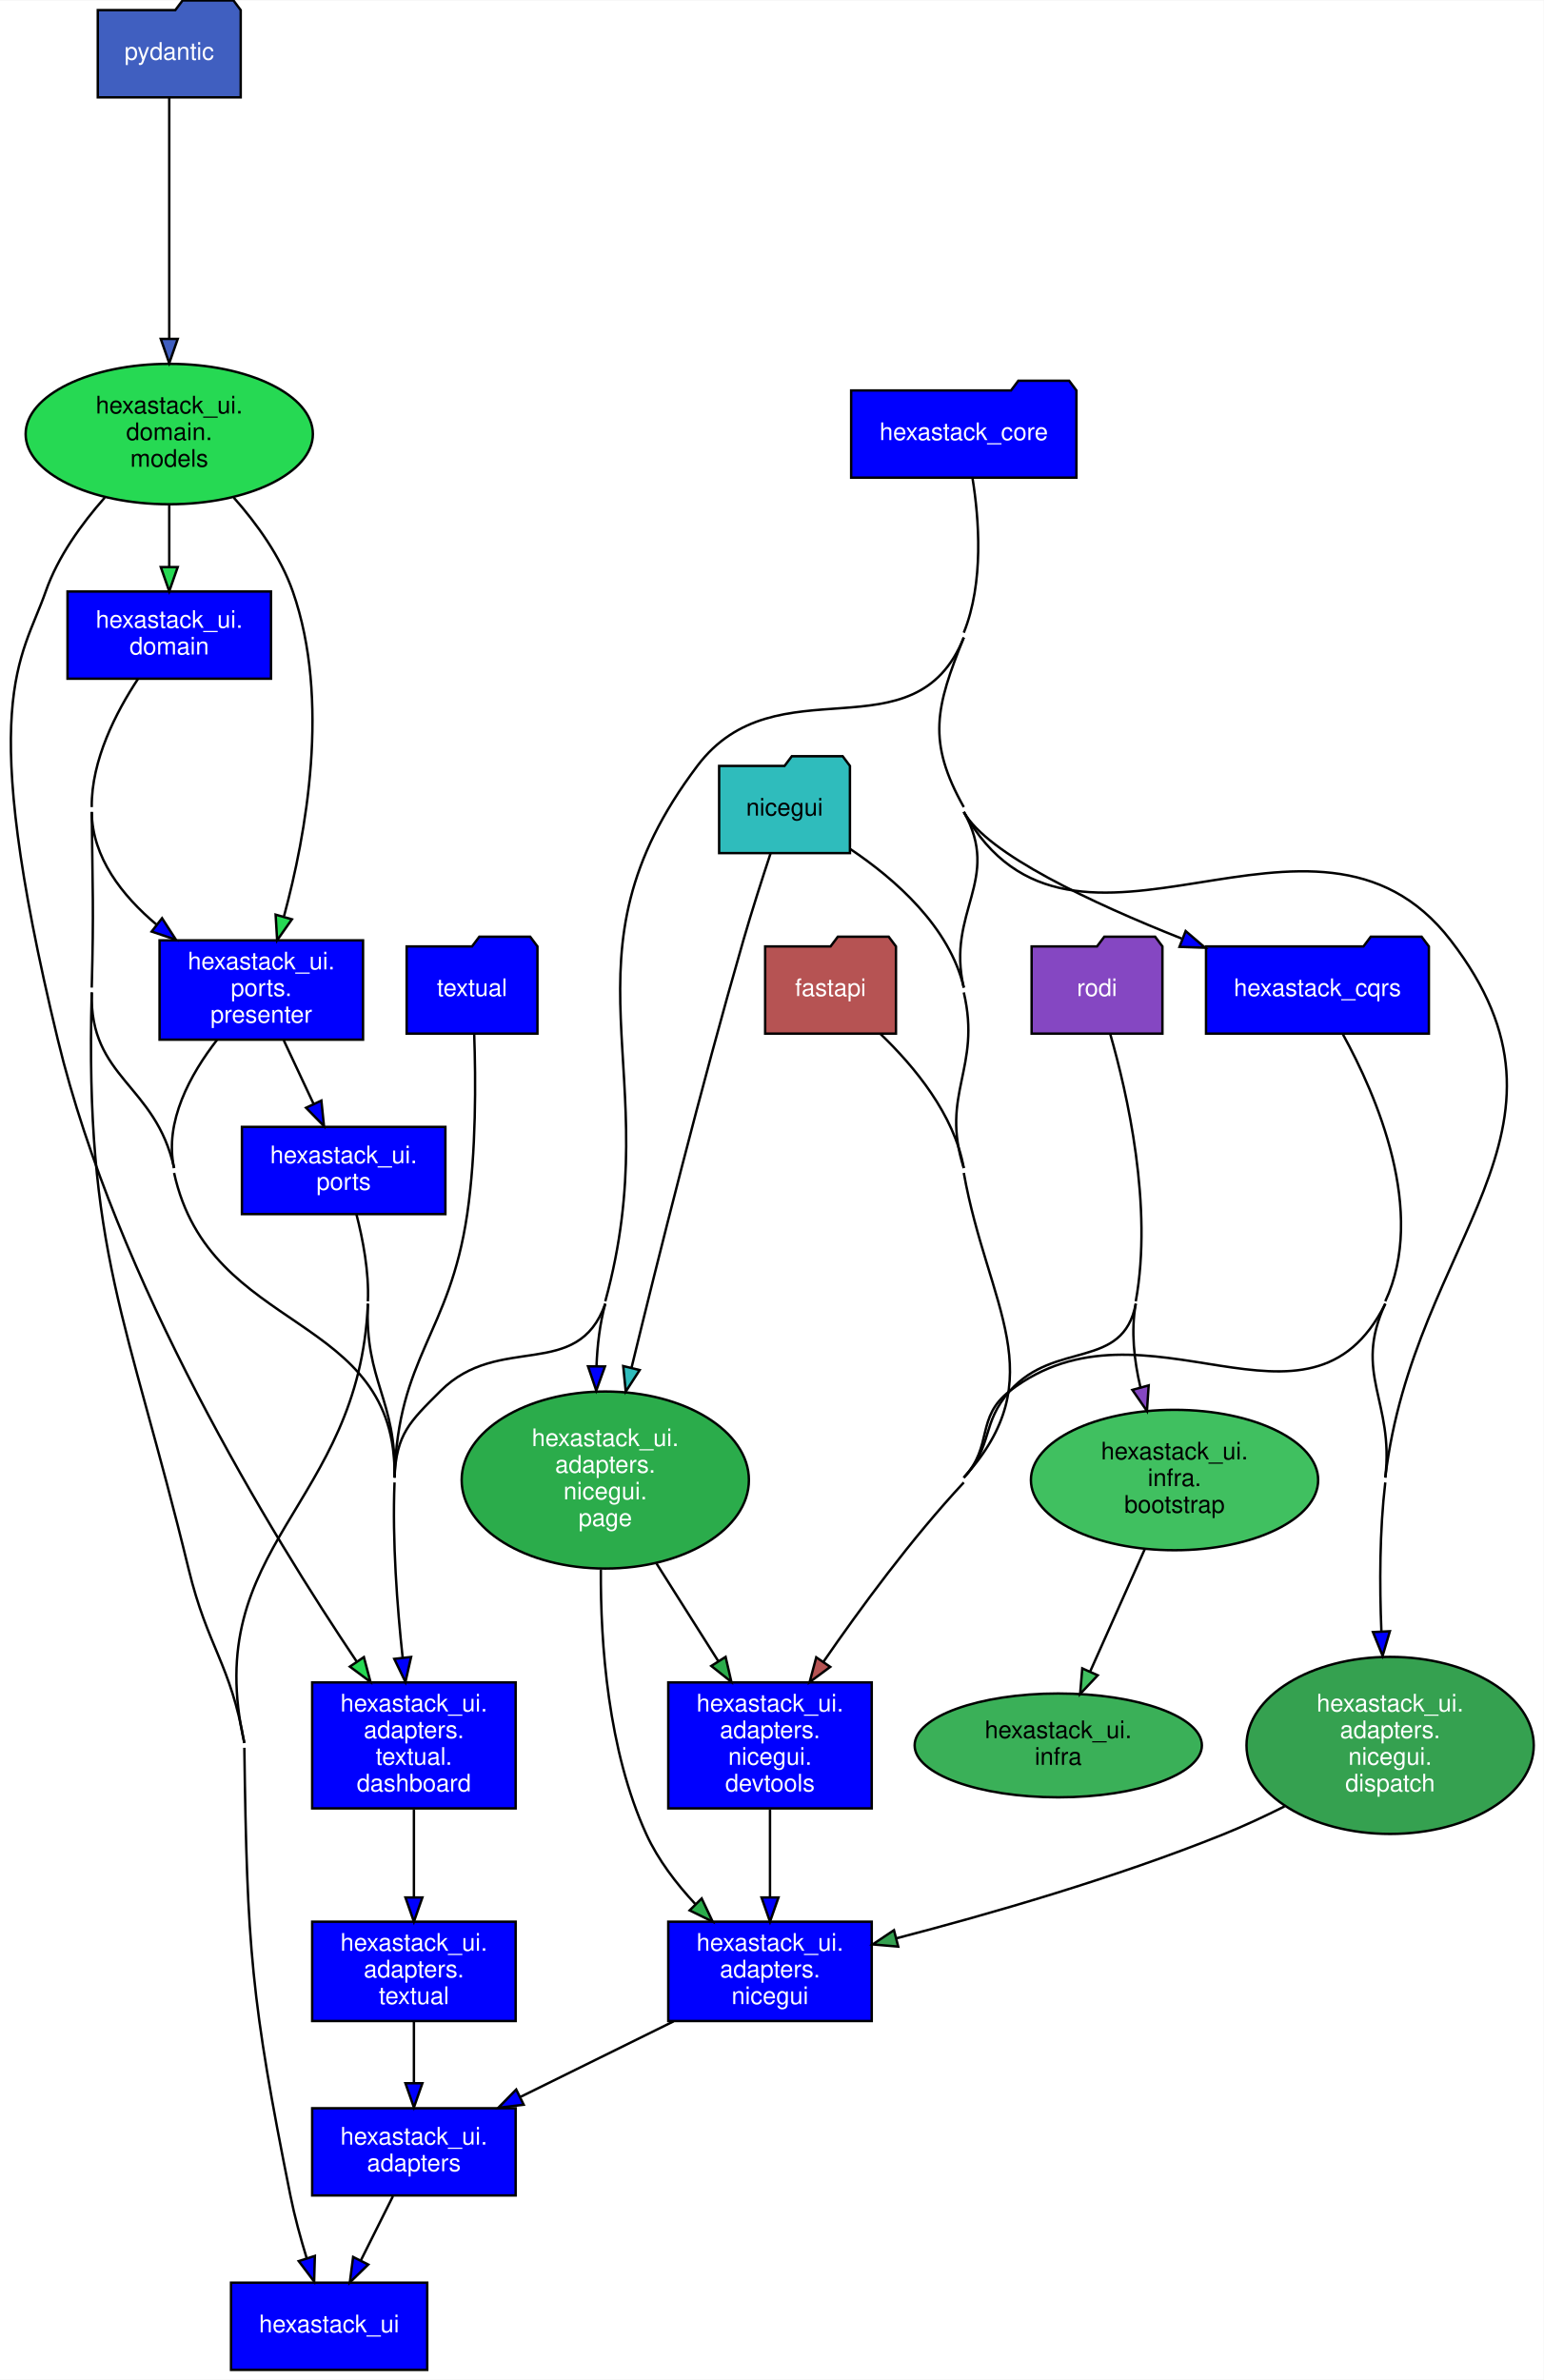
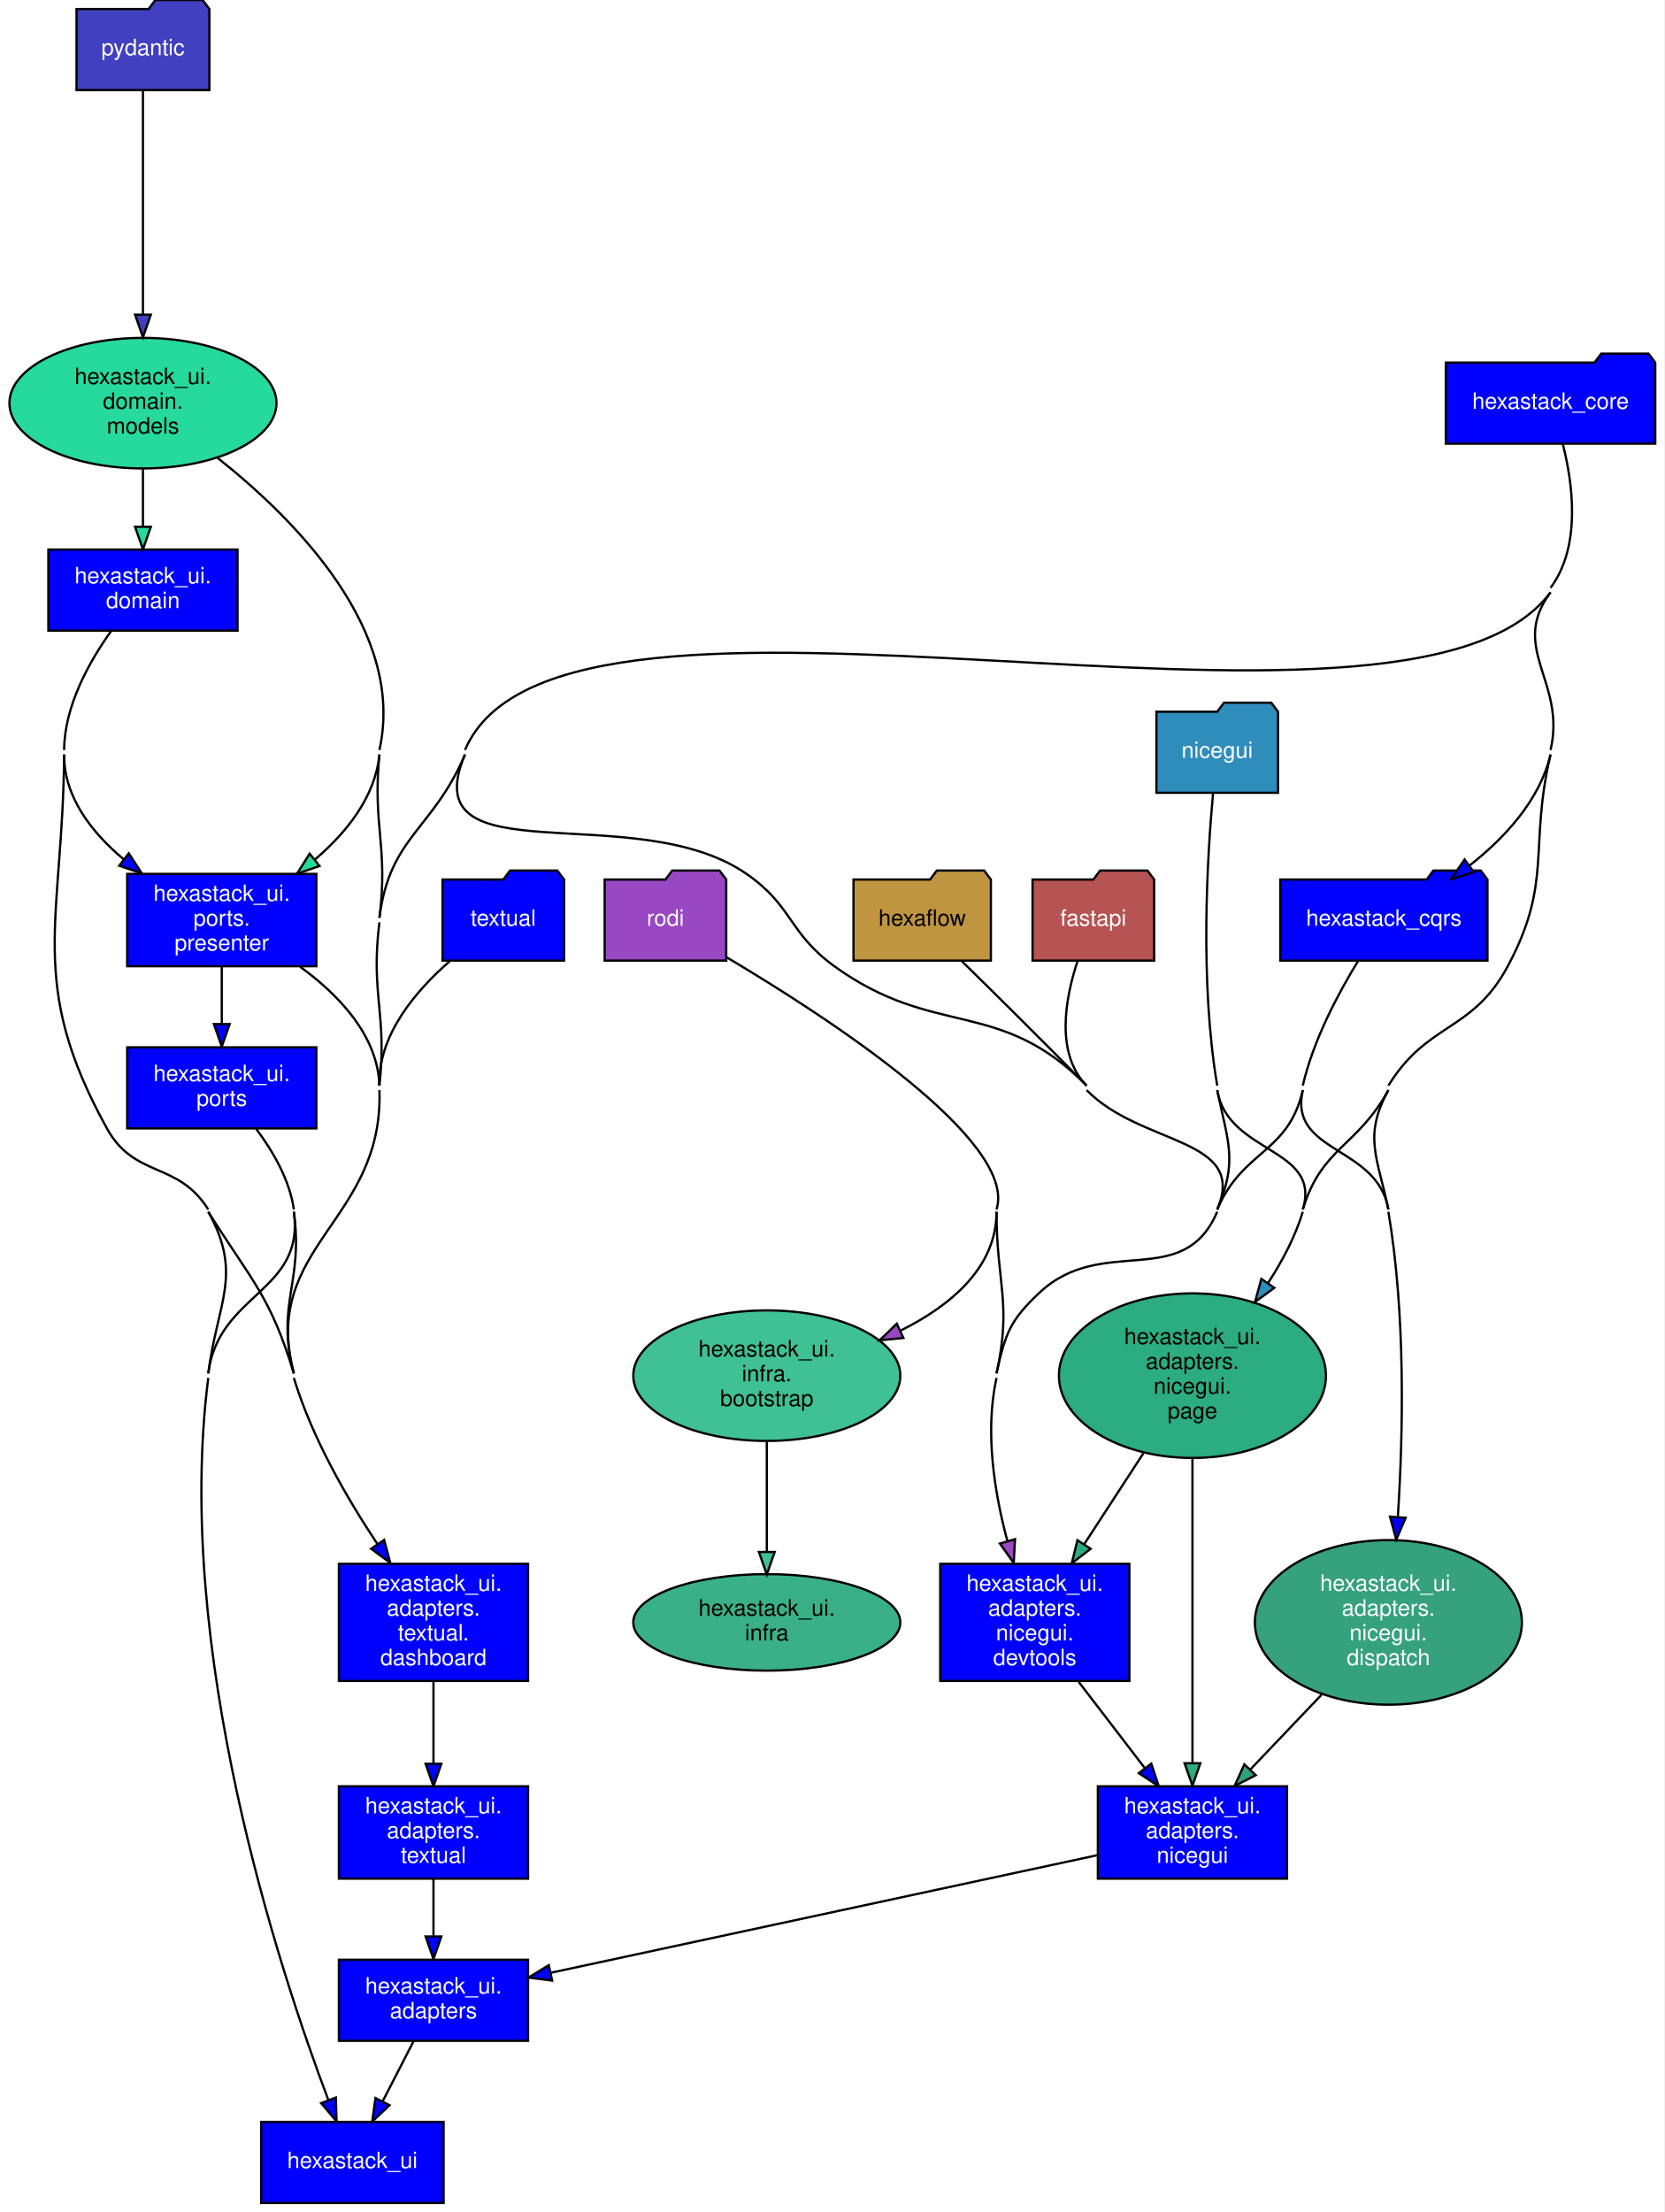
- <svg xmlns="http://www.w3.org/2000/svg" width="637pt" height="982pt" viewBox="0.00 0.00 637.27 982.06">
+ <svg xmlns="http://www.w3.org/2000/svg" width="739pt" height="982pt" viewBox="0.00 0.00 738.90 982.06">
  <g id="graph0" class="graph" transform="scale(1 1) rotate(0) translate(4 978.06)">
    <style>.edge&gt;path:hover{stroke-width:8}</style>
-     <polygon fill="white" stroke="transparent" points="-4,4 -4,-978.06 633.27,-978.06 633.27,4 -4,4" />
+     <polygon fill="white" stroke="transparent" points="-4,4 -4,-978.06 734.9,-978.06 734.9,4 -4,4" />
    <g id="node1" class="node">
      <style>.edge&gt;path:hover{stroke-width:8}</style>
-       <polygon fill="#b65353" stroke="black" points="365.87,-587.58 362.87,-591.58 341.87,-591.58 338.87,-587.58 311.87,-587.58 311.87,-551.58 365.87,-551.58 365.87,-587.58" />
-       <text text-anchor="middle" x="338.87" y="-567.08" font-family="Helvetica,sans-Serif" font-size="10.00" fill="#ffffff">fastapi</text>
+       <polygon fill="#b65353" stroke="black" points="508.4,-587.58 505.4,-591.58 484.4,-591.58 481.4,-587.58 454.4,-587.58 454.4,-551.58 508.4,-551.58 508.4,-587.58" />
+       <text text-anchor="middle" x="481.4" y="-567.08" font-family="Helvetica,sans-Serif" font-size="10.00" fill="#ffffff">fastapi</text>
+     </g>
+     <g id="node8" class="node">
+       <style>.edge&gt;path:hover{stroke-width:8}</style>
+       <polygon fill="blue" stroke="black" points="497.4,-283.77 413.4,-283.77 413.4,-231.77 497.4,-231.77 497.4,-283.77" />
+       <text text-anchor="middle" x="455.4" y="-271.77" font-family="Helvetica,sans-Serif" font-size="10.00" fill="white">hexastack_ui.</text>
+       <text text-anchor="middle" x="455.4" y="-260.77" font-family="Helvetica,sans-Serif" font-size="10.00" fill="white">adapters.</text>
+       <text text-anchor="middle" x="455.4" y="-249.77" font-family="Helvetica,sans-Serif" font-size="10.00" fill="white">nicegui.</text>
+       <text text-anchor="middle" x="455.4" y="-238.77" font-family="Helvetica,sans-Serif" font-size="10.00" fill="white">devtools</text>
+     </g>
+     <g id="edge1" class="edge">
+       <style>.edge&gt;path:hover{stroke-width:8}</style>
+       <path fill="none" stroke="black" d="M474.39,-551.4C468.93,-534.88 464.37,-510.38 478.4,-496.08" />
+     </g>
+     <g id="node2" class="node">
+       <style>.edge&gt;path:hover{stroke-width:8}</style>
+       <polygon fill="#c09540" stroke="black" points="435.9,-587.58 432.9,-591.58 411.9,-591.58 408.9,-587.58 374.9,-587.58 374.9,-551.58 435.9,-551.58 435.9,-587.58" />
+       <text text-anchor="middle" x="405.4" y="-567.08" font-family="Helvetica,sans-Serif" font-size="10.00" fill="#000000">hexaflow</text>
+     </g>
+     <g id="edge2" class="edge">
+       <style>.edge&gt;path:hover{stroke-width:8}</style>
+       <path fill="none" stroke="black" d="M422.93,-551.42C437.8,-536.81 459.64,-515.21 478.4,-496.08" />
+     </g>
+     <g id="node3" class="node">
+       <style>.edge&gt;path:hover{stroke-width:8}</style>
+       <polygon fill="blue" stroke="black" points="730.9,-817.07 727.9,-821.07 706.9,-821.07 703.9,-817.07 637.9,-817.07 637.9,-781.07 730.9,-781.07 730.9,-817.07" />
+       <text text-anchor="middle" x="684.4" y="-796.57" font-family="Helvetica,sans-Serif" font-size="10.00" fill="white">hexastack_core</text>
+     </g>
+     <g id="node4" class="node">
+       <style>.edge&gt;path:hover{stroke-width:8}</style>
+       <polygon fill="blue" stroke="black" points="656.4,-587.58 653.4,-591.58 632.4,-591.58 629.4,-587.58 564.4,-587.58 564.4,-551.58 656.4,-551.58 656.4,-587.58" />
+       <text text-anchor="middle" x="610.4" y="-567.08" font-family="Helvetica,sans-Serif" font-size="10.00" fill="white">hexastack_cqrs</text>
+     </g>
+     <g id="edge3" class="edge">
+       <style>.edge&gt;path:hover{stroke-width:8}</style>
+       <path fill="none" stroke="black" d="M684.4,-715.08C665.81,-690.13 691.5,-675.37 684.4,-645.08" />
+       <path fill="none" stroke="black" d="M684.4,-643.08C679.64,-622.8 664.04,-606.03 648.38,-593.75" />
+       <polygon fill="blue" stroke="black" points="650.37,-590.86 640.25,-587.74 646.21,-596.49 650.37,-590.86" />
+     </g>
+     <g id="edge4" class="edge">
+       <style>.edge&gt;path:hover{stroke-width:8}</style>
+       <path fill="none" stroke="black" d="M202.4,-643.08C178.78,-587.55 277.79,-624.43 327.4,-590.08 348.07,-575.76 346.02,-563.82 366.4,-549.08 411.02,-516.8 439.84,-535.39 478.4,-496.08" />
+       <path fill="none" stroke="black" d="M478.4,-494.08C502.85,-469.15 550.11,-473.19 536.4,-441.08" />
+       <path fill="none" stroke="black" d="M536.4,-440.08C521.25,-404.59 485.5,-430.52 457.4,-404.08 444.29,-391.74 442.29,-385.88 438.4,-368.31" />
+     </g>
+     <g id="node9" class="node">
+       <style>.edge&gt;path:hover{stroke-width:8}</style>
+       <ellipse fill="#35a17d" stroke="black" cx="612.4" cy="-257.77" rx="59.29" ry="36.54" />
+       <text text-anchor="middle" x="612.4" y="-271.77" font-family="Helvetica,sans-Serif" font-size="10.00" fill="#ffffff">hexastack_ui.</text>
+       <text text-anchor="middle" x="612.4" y="-260.77" font-family="Helvetica,sans-Serif" font-size="10.00" fill="#ffffff">adapters.</text>
+       <text text-anchor="middle" x="612.4" y="-249.77" font-family="Helvetica,sans-Serif" font-size="10.00" fill="#ffffff">nicegui.</text>
+       <text text-anchor="middle" x="612.4" y="-238.77" font-family="Helvetica,sans-Serif" font-size="10.00" fill="#ffffff">dispatch</text>
+     </g>
+     <g id="edge5" class="edge">
+       <style>.edge&gt;path:hover{stroke-width:8}</style>
+       <path fill="none" stroke="black" d="M612.4,-494.08C601.05,-473.44 607.68,-464.16 612.4,-441.08" />
+     </g>
+     <g id="node10" class="node">
+       <style>.edge&gt;path:hover{stroke-width:8}</style>
+       <ellipse fill="#2bac81" stroke="black" cx="525.4" cy="-367.31" rx="59.29" ry="36.54" />
+       <text text-anchor="middle" x="525.4" y="-381.31" font-family="Helvetica,sans-Serif" font-size="10.00" fill="#000000">hexastack_ui.</text>
+       <text text-anchor="middle" x="525.4" y="-370.31" font-family="Helvetica,sans-Serif" font-size="10.00" fill="#000000">adapters.</text>
+       <text text-anchor="middle" x="525.4" y="-359.31" font-family="Helvetica,sans-Serif" font-size="10.00" fill="#000000">nicegui.</text>
+       <text text-anchor="middle" x="525.4" y="-348.31" font-family="Helvetica,sans-Serif" font-size="10.00" fill="#000000">page</text>
+     </g>
+     <g id="edge6" class="edge">
+       <style>.edge&gt;path:hover{stroke-width:8}</style>
+       <path fill="none" stroke="black" d="M684.4,-643.08C674.66,-601.58 685.55,-586.64 665.4,-549.08 649.65,-519.72 629.86,-524.45 612.4,-496.08" />
+       <path fill="none" stroke="black" d="M612.4,-494.08C598.43,-468.68 582.82,-468.81 574.4,-441.08" />
+     </g>
+     <g id="node12" class="node">
+       <style>.edge&gt;path:hover{stroke-width:8}</style>
+       <polygon fill="blue" stroke="black" points="230.4,-283.77 146.4,-283.77 146.4,-231.77 230.4,-231.77 230.4,-283.77" />
+       <text text-anchor="middle" x="188.4" y="-271.77" font-family="Helvetica,sans-Serif" font-size="10.00" fill="white">hexastack_ui.</text>
+       <text text-anchor="middle" x="188.4" y="-260.77" font-family="Helvetica,sans-Serif" font-size="10.00" fill="white">adapters.</text>
+       <text text-anchor="middle" x="188.4" y="-249.77" font-family="Helvetica,sans-Serif" font-size="10.00" fill="white">textual.</text>
+       <text text-anchor="middle" x="188.4" y="-238.77" font-family="Helvetica,sans-Serif" font-size="10.00" fill="white">dashboard</text>
+     </g>
+     <g id="edge7" class="edge">
+       <style>.edge&gt;path:hover{stroke-width:8}</style>
+       <path fill="none" stroke="black" d="M689.82,-781.05C694.34,-763.27 698.09,-735.46 684.4,-717.08" />
+       <path fill="none" stroke="black" d="M684.4,-715.08C619.74,-628.28 244.75,-744.68 202.4,-645.08" />
+       <path fill="none" stroke="black" d="M202.4,-643.08C188.16,-609.6 168.93,-606.68 164.4,-570.58" />
+     </g>
+     <g id="edge8" class="edge">
+       <style>.edge&gt;path:hover{stroke-width:8}</style>
+       <path fill="none" stroke="black" d="M598.88,-551.29C590.19,-537.13 579.01,-516.22 574.4,-496.08" />
+       <path fill="none" stroke="black" d="M574.4,-494.08C567.93,-465.82 547.78,-467.73 536.4,-441.08" />
+     </g>
+     <g id="edge9" class="edge">
+       <style>.edge&gt;path:hover{stroke-width:8}</style>
+       <path fill="none" stroke="black" d="M574.4,-494.08C567.93,-465.82 607.56,-469.66 612.4,-441.08" />
+       <path fill="none" stroke="black" d="M612.4,-440.08C620.1,-394.6 618.98,-341.78 616.62,-304.93" />
+       <polygon fill="blue" stroke="black" points="620.08,-304.23 615.89,-294.5 613.1,-304.72 620.08,-304.23" />
+     </g>
+     <g id="node5" class="node">
+       <style>.edge&gt;path:hover{stroke-width:8}</style>
+       <polygon fill="blue" stroke="black" points="192.9,-36 111.9,-36 111.9,0 192.9,0 192.9,-36" />
+       <text text-anchor="middle" x="152.4" y="-15.5" font-family="Helvetica,sans-Serif" font-size="10.00" fill="white">hexastack_ui</text>
+     </g>
+     <g id="node6" class="node">
+       <style>.edge&gt;path:hover{stroke-width:8}</style>
+       <polygon fill="blue" stroke="black" points="230.4,-108 146.4,-108 146.4,-72 230.4,-72 230.4,-108" />
+       <text text-anchor="middle" x="188.4" y="-93" font-family="Helvetica,sans-Serif" font-size="10.00" fill="white">hexastack_ui.</text>
+       <text text-anchor="middle" x="188.4" y="-82" font-family="Helvetica,sans-Serif" font-size="10.00" fill="white">adapters</text>
+     </g>
+     <g id="edge10" class="edge">
+       <style>.edge&gt;path:hover{stroke-width:8}</style>
+       <path fill="none" stroke="black" d="M179.5,-71.7C175.4,-63.73 170.45,-54.1 165.9,-45.26" />
+       <polygon fill="blue" stroke="black" points="168.88,-43.4 161.19,-36.1 162.65,-46.6 168.88,-43.4" />
    </g>
    <g id="node7" class="node">
      <style>.edge&gt;path:hover{stroke-width:8}</style>
-       <polygon fill="blue" stroke="black" points="355.87,-283.77 271.87,-283.77 271.87,-231.77 355.87,-231.77 355.87,-283.77" />
-       <text text-anchor="middle" x="313.87" y="-271.77" font-family="Helvetica,sans-Serif" font-size="10.00" fill="white">hexastack_ui.</text>
-       <text text-anchor="middle" x="313.87" y="-260.77" font-family="Helvetica,sans-Serif" font-size="10.00" fill="white">adapters.</text>
-       <text text-anchor="middle" x="313.87" y="-249.77" font-family="Helvetica,sans-Serif" font-size="10.00" fill="white">nicegui.</text>
-       <text text-anchor="middle" x="313.87" y="-238.77" font-family="Helvetica,sans-Serif" font-size="10.00" fill="white">devtools</text>
-     </g>
-     <g id="edge1" class="edge">
-       <style>.edge&gt;path:hover{stroke-width:8}</style>
-       <path fill="none" stroke="black" d="M359.53,-551.39C373.43,-538.05 389.93,-518.16 393.87,-496.08" />
-       <path fill="none" stroke="black" d="M393.87,-494.08C403.7,-439.05 431.36,-409.77 393.87,-368.31" />
-       <path fill="none" stroke="black" d="M393.87,-366.31C372.31,-343.16 351.09,-314.27 335.92,-292.26" />
-       <polygon fill="#b65353" stroke="black" points="338.74,-290.18 330.22,-283.89 332.96,-294.13 338.74,-290.18" />
-     </g>
-     <g id="node2" class="node">
-       <style>.edge&gt;path:hover{stroke-width:8}</style>
-       <polygon fill="blue" stroke="black" points="440.37,-817.07 437.37,-821.07 416.37,-821.07 413.37,-817.07 347.37,-817.07 347.37,-781.07 440.37,-781.07 440.37,-817.07" />
-       <text text-anchor="middle" x="393.87" y="-796.57" font-family="Helvetica,sans-Serif" font-size="10.00" fill="white">hexastack_core</text>
-     </g>
-     <g id="node3" class="node">
-       <style>.edge&gt;path:hover{stroke-width:8}</style>
-       <polygon fill="blue" stroke="black" points="585.87,-587.58 582.87,-591.58 561.87,-591.58 558.87,-587.58 493.87,-587.58 493.87,-551.58 585.87,-551.58 585.87,-587.58" />
-       <text text-anchor="middle" x="539.87" y="-567.08" font-family="Helvetica,sans-Serif" font-size="10.00" fill="white">hexastack_cqrs</text>
-     </g>
-     <g id="edge2" class="edge">
-       <style>.edge&gt;path:hover{stroke-width:8}</style>
-       <path fill="none" stroke="black" d="M393.87,-643.08C403.63,-625.69 446.88,-605.48 483.79,-590.82" />
-       <polygon fill="blue" stroke="black" points="485.46,-593.92 493.51,-587.03 482.92,-587.4 485.46,-593.92" />
-     </g>
-     <g id="edge3" class="edge">
-       <style>.edge&gt;path:hover{stroke-width:8}</style>
-       <path fill="none" stroke="black" d="M393.87,-715.08C382.27,-686.21 378.65,-672.21 393.87,-645.08" />
-       <path fill="none" stroke="black" d="M393.87,-643.08C409.64,-614.98 386.51,-601.95 393.87,-570.58" />
-     </g>
-     <g id="node8" class="node">
-       <style>.edge&gt;path:hover{stroke-width:8}</style>
-       <ellipse fill="#35a150" stroke="black" cx="569.87" cy="-257.77" rx="59.29" ry="36.54" />
-       <text text-anchor="middle" x="569.87" y="-271.77" font-family="Helvetica,sans-Serif" font-size="10.00" fill="#ffffff">hexastack_ui.</text>
-       <text text-anchor="middle" x="569.87" y="-260.77" font-family="Helvetica,sans-Serif" font-size="10.00" fill="#ffffff">adapters.</text>
-       <text text-anchor="middle" x="569.87" y="-249.77" font-family="Helvetica,sans-Serif" font-size="10.00" fill="#ffffff">nicegui.</text>
-       <text text-anchor="middle" x="569.87" y="-238.77" font-family="Helvetica,sans-Serif" font-size="10.00" fill="#ffffff">dispatch</text>
-     </g>
-     <g id="edge4" class="edge">
-       <style>.edge&gt;path:hover{stroke-width:8}</style>
-       <path fill="none" stroke="black" d="M393.87,-643.08C439.08,-562.51 538.48,-663.26 594.87,-590.08 655.47,-511.43 579.53,-466.91 567.87,-368.31" />
-     </g>
-     <g id="node9" class="node">
-       <style>.edge&gt;path:hover{stroke-width:8}</style>
-       <ellipse fill="#2bac4b" stroke="black" cx="245.87" cy="-367.31" rx="59.29" ry="36.54" />
-       <text text-anchor="middle" x="245.87" y="-381.31" font-family="Helvetica,sans-Serif" font-size="10.00" fill="#ffffff">hexastack_ui.</text>
-       <text text-anchor="middle" x="245.87" y="-370.31" font-family="Helvetica,sans-Serif" font-size="10.00" fill="#ffffff">adapters.</text>
-       <text text-anchor="middle" x="245.87" y="-359.31" font-family="Helvetica,sans-Serif" font-size="10.00" fill="#ffffff">nicegui.</text>
-       <text text-anchor="middle" x="245.87" y="-348.31" font-family="Helvetica,sans-Serif" font-size="10.00" fill="#ffffff">page</text>
-     </g>
-     <g id="edge5" class="edge">
-       <style>.edge&gt;path:hover{stroke-width:8}</style>
-       <path fill="none" stroke="black" d="M245.87,-440.08C243.62,-431.87 242.57,-422.94 242.24,-414.25" />
-       <polygon fill="blue" stroke="black" points="245.74,-414.19 242.15,-404.22 238.74,-414.25 245.74,-414.19" />
+       <polygon fill="blue" stroke="black" points="567.4,-185 483.4,-185 483.4,-144 567.4,-144 567.4,-185" />
+       <text text-anchor="middle" x="525.4" y="-173" font-family="Helvetica,sans-Serif" font-size="10.00" fill="white">hexastack_ui.</text>
+       <text text-anchor="middle" x="525.4" y="-162" font-family="Helvetica,sans-Serif" font-size="10.00" fill="white">adapters.</text>
+       <text text-anchor="middle" x="525.4" y="-151" font-family="Helvetica,sans-Serif" font-size="10.00" fill="white">nicegui</text>
+     </g>
+     <g id="edge11" class="edge">
+       <style>.edge&gt;path:hover{stroke-width:8}</style>
+       <path fill="none" stroke="black" d="M483.06,-154.39C421.43,-141.13 307.12,-116.54 240.44,-102.2" />
+       <polygon fill="blue" stroke="black" points="241.08,-98.75 230.56,-100.07 239.6,-105.6 241.08,-98.75" />
+     </g>
+     <g id="edge12" class="edge">
+       <style>.edge&gt;path:hover{stroke-width:8}</style>
+       <path fill="none" stroke="black" d="M474.9,-231.35C484.03,-219.43 494.94,-205.21 504.27,-193.05" />
+       <polygon fill="blue" stroke="black" points="507.13,-195.07 510.44,-185 501.58,-190.81 507.13,-195.07" />
+     </g>
+     <g id="edge13" class="edge">
+       <style>.edge&gt;path:hover{stroke-width:8}</style>
+       <path fill="none" stroke="black" d="M582.7,-225.62C572.4,-214.81 560.95,-202.8 551.01,-192.37" />
+       <polygon fill="#35a17d" stroke="black" points="553.51,-189.92 544.08,-185.1 548.44,-194.75 553.51,-189.92" />
+     </g>
+     <g id="edge14" class="edge">
+       <style>.edge&gt;path:hover{stroke-width:8}</style>
+       <path fill="none" stroke="black" d="M525.4,-330.41C525.4,-291.97 525.4,-231.65 525.4,-195.6" />
+       <polygon fill="#2bac81" stroke="black" points="528.9,-195.25 525.4,-185.25 521.9,-195.25 528.9,-195.25" />
+     </g>
+     <g id="edge15" class="edge">
+       <style>.edge&gt;path:hover{stroke-width:8}</style>
+       <path fill="none" stroke="black" d="M503.63,-332.87C495.28,-320.05 485.76,-305.41 477.39,-292.56" />
+       <polygon fill="#2bac81" stroke="black" points="480.2,-290.45 471.81,-283.98 474.33,-294.27 480.2,-290.45" />
    </g>
    <g id="node11" class="node">
      <style>.edge&gt;path:hover{stroke-width:8}</style>
-       <polygon fill="blue" stroke="black" points="208.87,-283.77 124.87,-283.77 124.87,-231.77 208.87,-231.77 208.87,-283.77" />
-       <text text-anchor="middle" x="166.87" y="-271.77" font-family="Helvetica,sans-Serif" font-size="10.00" fill="white">hexastack_ui.</text>
-       <text text-anchor="middle" x="166.87" y="-260.77" font-family="Helvetica,sans-Serif" font-size="10.00" fill="white">adapters.</text>
-       <text text-anchor="middle" x="166.87" y="-249.77" font-family="Helvetica,sans-Serif" font-size="10.00" fill="white">textual.</text>
-       <text text-anchor="middle" x="166.87" y="-238.77" font-family="Helvetica,sans-Serif" font-size="10.00" fill="white">dashboard</text>
-     </g>
-     <g id="edge6" class="edge">
-       <style>.edge&gt;path:hover{stroke-width:8}</style>
-       <path fill="none" stroke="black" d="M397.46,-780.93C400.19,-764.04 402.21,-737.82 393.87,-717.08" />
-       <path fill="none" stroke="black" d="M393.87,-715.08C373.64,-664.72 316.54,-705.41 283.87,-662.08 223.87,-582.5 272.25,-537.19 245.87,-441.08" />
-       <path fill="none" stroke="black" d="M245.87,-440.08C234.44,-407.85 202.07,-428.24 177.87,-404.08 165.13,-391.36 159.59,-386.3 158.87,-368.31" />
-     </g>
-     <g id="edge7" class="edge">
-       <style>.edge&gt;path:hover{stroke-width:8}</style>
-       <path fill="none" stroke="black" d="M550.36,-551.32C564.25,-526.07 585.08,-478.06 567.87,-441.08" />
-       <path fill="none" stroke="black" d="M567.87,-440.08C536.29,-376.8 468.94,-447.18 412.87,-404.08 398.6,-393.11 406.14,-381.48 393.87,-368.31" />
-     </g>
-     <g id="edge8" class="edge">
-       <style>.edge&gt;path:hover{stroke-width:8}</style>
-       <path fill="none" stroke="black" d="M567.87,-440.08C554.42,-411.16 571.62,-399.99 567.87,-368.31" />
-       <path fill="none" stroke="black" d="M567.87,-366.31C565.5,-346.28 565.49,-324.01 566.26,-304.96" />
-       <polygon fill="blue" stroke="black" points="569.77,-304.9 566.77,-294.74 562.78,-304.55 569.77,-304.9" />
-     </g>
-     <g id="node4" class="node">
-       <style>.edge&gt;path:hover{stroke-width:8}</style>
-       <polygon fill="blue" stroke="black" points="172.37,-36 91.37,-36 91.37,0 172.37,0 172.37,-36" />
-       <text text-anchor="middle" x="131.87" y="-15.5" font-family="Helvetica,sans-Serif" font-size="10.00" fill="white">hexastack_ui</text>
-     </g>
-     <g id="node5" class="node">
-       <style>.edge&gt;path:hover{stroke-width:8}</style>
-       <polygon fill="blue" stroke="black" points="208.87,-108 124.87,-108 124.87,-72 208.87,-72 208.87,-108" />
-       <text text-anchor="middle" x="166.87" y="-93" font-family="Helvetica,sans-Serif" font-size="10.00" fill="white">hexastack_ui.</text>
-       <text text-anchor="middle" x="166.87" y="-82" font-family="Helvetica,sans-Serif" font-size="10.00" fill="white">adapters</text>
-     </g>
-     <g id="edge9" class="edge">
-       <style>.edge&gt;path:hover{stroke-width:8}</style>
-       <path fill="none" stroke="black" d="M158.22,-71.7C154.24,-63.73 149.42,-54.1 145,-45.26" />
-       <polygon fill="blue" stroke="black" points="148.03,-43.48 140.42,-36.1 141.77,-46.61 148.03,-43.48" />
-     </g>
-     <g id="node6" class="node">
-       <style>.edge&gt;path:hover{stroke-width:8}</style>
-       <polygon fill="blue" stroke="black" points="355.87,-185 271.87,-185 271.87,-144 355.87,-144 355.87,-185" />
-       <text text-anchor="middle" x="313.87" y="-173" font-family="Helvetica,sans-Serif" font-size="10.00" fill="white">hexastack_ui.</text>
-       <text text-anchor="middle" x="313.87" y="-162" font-family="Helvetica,sans-Serif" font-size="10.00" fill="white">adapters.</text>
-       <text text-anchor="middle" x="313.87" y="-151" font-family="Helvetica,sans-Serif" font-size="10.00" fill="white">nicegui</text>
-     </g>
-     <g id="edge10" class="edge">
-       <style>.edge&gt;path:hover{stroke-width:8}</style>
-       <path fill="none" stroke="black" d="M274.09,-143.88C254.57,-134.25 230.99,-122.62 210.92,-112.72" />
-       <polygon fill="blue" stroke="black" points="212.19,-109.45 201.68,-108.17 209.1,-115.73 212.19,-109.45" />
-     </g>
-     <g id="edge11" class="edge">
-       <style>.edge&gt;path:hover{stroke-width:8}</style>
-       <path fill="none" stroke="black" d="M313.87,-231.35C313.87,-220.12 313.87,-206.85 313.87,-195.17" />
-       <polygon fill="blue" stroke="black" points="317.37,-195 313.87,-185 310.37,-195 317.37,-195" />
-     </g>
-     <g id="edge12" class="edge">
-       <style>.edge&gt;path:hover{stroke-width:8}</style>
-       <path fill="none" stroke="black" d="M526.29,-232.6C517.98,-228.44 509.26,-224.38 500.87,-221 456.47,-203.09 404.09,-188.04 366.07,-178.15" />
-       <polygon fill="#35a150" stroke="black" points="366.8,-174.72 356.24,-175.62 365.05,-181.5 366.8,-174.72" />
-     </g>
-     <g id="edge13" class="edge">
-       <style>.edge&gt;path:hover{stroke-width:8}</style>
-       <path fill="none" stroke="black" d="M244.04,-330.32C243.87,-299.86 246.94,-255.75 262.87,-221 267.67,-210.53 275.2,-200.69 283.02,-192.3" />
-       <polygon fill="#2bac4b" stroke="black" points="285.67,-194.59 290.21,-185.01 280.69,-189.67 285.67,-194.59" />
-     </g>
-     <g id="edge14" class="edge">
-       <style>.edge&gt;path:hover{stroke-width:8}</style>
-       <path fill="none" stroke="black" d="M267.01,-332.87C275.12,-320.05 284.38,-305.41 292.51,-292.56" />
-       <polygon fill="#2bac4b" stroke="black" points="295.54,-294.31 297.93,-283.98 289.63,-290.56 295.54,-294.31" />
-     </g>
-     <g id="node10" class="node">
-       <style>.edge&gt;path:hover{stroke-width:8}</style>
-       <polygon fill="blue" stroke="black" points="208.87,-185 124.87,-185 124.87,-144 208.87,-144 208.87,-185" />
-       <text text-anchor="middle" x="166.87" y="-173" font-family="Helvetica,sans-Serif" font-size="10.00" fill="white">hexastack_ui.</text>
-       <text text-anchor="middle" x="166.87" y="-162" font-family="Helvetica,sans-Serif" font-size="10.00" fill="white">adapters.</text>
-       <text text-anchor="middle" x="166.87" y="-151" font-family="Helvetica,sans-Serif" font-size="10.00" fill="white">textual</text>
-     </g>
-     <g id="edge15" class="edge">
-       <style>.edge&gt;path:hover{stroke-width:8}</style>
-       <path fill="none" stroke="black" d="M166.87,-143.69C166.87,-135.91 166.87,-126.84 166.87,-118.45" />
-       <polygon fill="blue" stroke="black" points="170.37,-118.32 166.87,-108.32 163.37,-118.32 170.37,-118.32" />
+       <polygon fill="blue" stroke="black" points="230.4,-185 146.4,-185 146.4,-144 230.4,-144 230.4,-185" />
+       <text text-anchor="middle" x="188.4" y="-173" font-family="Helvetica,sans-Serif" font-size="10.00" fill="white">hexastack_ui.</text>
+       <text text-anchor="middle" x="188.4" y="-162" font-family="Helvetica,sans-Serif" font-size="10.00" fill="white">adapters.</text>
+       <text text-anchor="middle" x="188.4" y="-151" font-family="Helvetica,sans-Serif" font-size="10.00" fill="white">textual</text>
    </g>
    <g id="edge16" class="edge">
      <style>.edge&gt;path:hover{stroke-width:8}</style>
-       <path fill="none" stroke="black" d="M166.87,-231.35C166.87,-220.12 166.87,-206.85 166.87,-195.17" />
-       <polygon fill="blue" stroke="black" points="170.37,-195 166.87,-185 163.37,-195 170.37,-195" />
-     </g>
-     <g id="node12" class="node">
-       <style>.edge&gt;path:hover{stroke-width:8}</style>
-       <polygon fill="blue" stroke="black" points="107.87,-734.08 23.87,-734.08 23.87,-698.08 107.87,-698.08 107.87,-734.08" />
-       <text text-anchor="middle" x="65.87" y="-719.08" font-family="Helvetica,sans-Serif" font-size="10.00" fill="white">hexastack_ui.</text>
-       <text text-anchor="middle" x="65.87" y="-708.08" font-family="Helvetica,sans-Serif" font-size="10.00" fill="white">domain</text>
+       <path fill="none" stroke="black" d="M188.4,-143.69C188.4,-135.91 188.4,-126.84 188.4,-118.45" />
+       <polygon fill="blue" stroke="black" points="191.9,-118.32 188.4,-108.32 184.9,-118.32 191.9,-118.32" />
    </g>
    <g id="edge17" class="edge">
      <style>.edge&gt;path:hover{stroke-width:8}</style>
-       <path fill="none" stroke="black" d="M52.93,-697.94C43.96,-684.34 33.67,-664.45 33.87,-645.08" />
-       <path fill="none" stroke="black" d="M33.87,-643.08C34.21,-610.86 34.74,-602.79 33.87,-570.58" />
-       <path fill="none" stroke="black" d="M33.87,-568.58C30.99,-461.34 48.55,-434.79 73.87,-330.54 81.78,-297.99 91.1,-291.76 96.87,-258.77" />
-       <path fill="none" stroke="black" d="M96.87,-256.77C98,-174.22 99.65,-152.94 115.87,-72 117.59,-63.42 120.11,-54.25 122.64,-45.98" />
-       <polygon fill="blue" stroke="black" points="125.98,-47.04 125.68,-36.45 119.31,-44.91 125.98,-47.04" />
+       <path fill="none" stroke="black" d="M188.4,-231.35C188.4,-220.12 188.4,-206.85 188.4,-195.17" />
+       <polygon fill="blue" stroke="black" points="191.9,-195 188.4,-185 184.9,-195 191.9,-195" />
+     </g>
+     <g id="node13" class="node">
+       <style>.edge&gt;path:hover{stroke-width:8}</style>
+       <polygon fill="blue" stroke="black" points="101.4,-734.08 17.4,-734.08 17.4,-698.08 101.4,-698.08 101.4,-734.08" />
+       <text text-anchor="middle" x="59.4" y="-719.08" font-family="Helvetica,sans-Serif" font-size="10.00" fill="white">hexastack_ui.</text>
+       <text text-anchor="middle" x="59.4" y="-708.08" font-family="Helvetica,sans-Serif" font-size="10.00" fill="white">domain</text>
    </g>
    <g id="edge18" class="edge">
      <style>.edge&gt;path:hover{stroke-width:8}</style>
-       <path fill="none" stroke="black" d="M33.87,-568.58C32.92,-533 60.25,-530.84 67.87,-496.08" />
-       <path fill="none" stroke="black" d="M67.87,-494.08C82.65,-426.68 160.11,-437.29 158.87,-368.31" />
-       <path fill="none" stroke="black" d="M158.87,-366.31C157.91,-342.14 159.96,-314.99 162.22,-294.01" />
-       <polygon fill="blue" stroke="black" points="165.71,-294.28 163.37,-283.95 158.76,-293.48 165.71,-294.28" />
+       <path fill="none" stroke="black" d="M45.24,-697.84C35.58,-684.35 24.53,-664.64 24.4,-645.08" />
+       <path fill="none" stroke="black" d="M24.4,-643.08C23.9,-568.82 7.47,-542.07 43.4,-477.08 55.79,-454.66 74.8,-462.78 88.4,-441.08" />
+       <path fill="none" stroke="black" d="M88.4,-440.08C103.91,-412.21 92.43,-399.95 88.4,-368.31" />
+       <path fill="none" stroke="black" d="M88.4,-366.31C73.03,-245.82 119.77,-103.83 141.7,-45.77" />
+       <polygon fill="blue" stroke="black" points="145.04,-46.83 145.36,-36.24 138.51,-44.32 145.04,-46.83" />
+     </g>
+     <g id="edge19" class="edge">
+       <style>.edge&gt;path:hover{stroke-width:8}</style>
+       <path fill="none" stroke="black" d="M88.4,-440.08C107.56,-409.49 115.94,-402.85 126.4,-368.31" />
+       <path fill="none" stroke="black" d="M126.4,-366.31C134.43,-339.78 150.04,-312.76 163.59,-292.44" />
+       <polygon fill="blue" stroke="black" points="166.49,-294.4 169.24,-284.16 160.71,-290.45 166.49,-294.4" />
+     </g>
+     <g id="node18" class="node">
+       <style>.edge&gt;path:hover{stroke-width:8}</style>
+       <polygon fill="blue" stroke="black" points="136.4,-590.08 52.4,-590.08 52.4,-549.08 136.4,-549.08 136.4,-590.08" />
+       <text text-anchor="middle" x="94.4" y="-578.08" font-family="Helvetica,sans-Serif" font-size="10.00" fill="white">hexastack_ui.</text>
+       <text text-anchor="middle" x="94.4" y="-567.08" font-family="Helvetica,sans-Serif" font-size="10.00" fill="white">ports.</text>
+       <text text-anchor="middle" x="94.4" y="-556.08" font-family="Helvetica,sans-Serif" font-size="10.00" fill="white">presenter</text>
+     </g>
+     <g id="edge20" class="edge">
+       <style>.edge&gt;path:hover{stroke-width:8}</style>
+       <path fill="none" stroke="black" d="M24.4,-643.08C24.27,-624.33 36.52,-608.57 50.8,-596.59" />
+       <polygon fill="blue" stroke="black" points="53.12,-599.22 58.87,-590.33 48.83,-593.69 53.12,-599.22" />
+     </g>
+     <g id="node14" class="node">
+       <style>.edge&gt;path:hover{stroke-width:8}</style>
+       <ellipse fill="#26d99d" stroke="black" cx="59.4" cy="-799.07" rx="59.29" ry="28.98" />
+       <text text-anchor="middle" x="59.4" y="-807.57" font-family="Helvetica,sans-Serif" font-size="10.00" fill="#000000">hexastack_ui.</text>
+       <text text-anchor="middle" x="59.4" y="-796.57" font-family="Helvetica,sans-Serif" font-size="10.00" fill="#000000">domain.</text>
+       <text text-anchor="middle" x="59.4" y="-785.57" font-family="Helvetica,sans-Serif" font-size="10.00" fill="#000000">models</text>
+     </g>
+     <g id="edge21" class="edge">
+       <style>.edge&gt;path:hover{stroke-width:8}</style>
+       <path fill="none" stroke="black" d="M164.4,-643.08C161.27,-611.01 168.41,-602.55 164.4,-570.58" />
+       <path fill="none" stroke="black" d="M164.4,-568.58C160.38,-536.61 167.91,-528.11 164.4,-496.08" />
+     </g>
+     <g id="edge22" class="edge">
+       <style>.edge&gt;path:hover{stroke-width:8}</style>
+       <path fill="none" stroke="black" d="M59.4,-769.74C59.4,-761.5 59.4,-752.51 59.4,-744.33" />
+       <polygon fill="#26d99d" stroke="black" points="62.9,-744.17 59.4,-734.17 55.9,-744.17 62.9,-744.17" />
+     </g>
+     <g id="edge23" class="edge">
+       <style>.edge&gt;path:hover{stroke-width:8}</style>
+       <path fill="none" stroke="black" d="M92.58,-774.74C127.57,-746.99 176.15,-697.74 164.4,-645.08" />
+       <path fill="none" stroke="black" d="M164.4,-643.08C162.56,-624.27 149.82,-608.43 135.7,-596.4" />
+       <polygon fill="#26d99d" stroke="black" points="137.78,-593.58 127.77,-590.11 133.43,-599.07 137.78,-593.58" />
+     </g>
+     <g id="node15" class="node">
+       <style>.edge&gt;path:hover{stroke-width:8}</style>
+       <ellipse fill="#3ab089" stroke="black" cx="336.4" cy="-257.77" rx="59.29" ry="21.43" />
+       <text text-anchor="middle" x="336.4" y="-260.77" font-family="Helvetica,sans-Serif" font-size="10.00" fill="#000000">hexastack_ui.</text>
+       <text text-anchor="middle" x="336.4" y="-249.77" font-family="Helvetica,sans-Serif" font-size="10.00" fill="#000000">infra</text>
+     </g>
+     <g id="node16" class="node">
+       <style>.edge&gt;path:hover{stroke-width:8}</style>
+       <ellipse fill="#40c095" stroke="black" cx="336.4" cy="-367.31" rx="59.29" ry="28.98" />
+       <text text-anchor="middle" x="336.4" y="-375.81" font-family="Helvetica,sans-Serif" font-size="10.00" fill="#000000">hexastack_ui.</text>
+       <text text-anchor="middle" x="336.4" y="-364.81" font-family="Helvetica,sans-Serif" font-size="10.00" fill="#000000">infra.</text>
+       <text text-anchor="middle" x="336.4" y="-353.81" font-family="Helvetica,sans-Serif" font-size="10.00" fill="#000000">bootstrap</text>
+     </g>
+     <g id="edge24" class="edge">
+       <style>.edge&gt;path:hover{stroke-width:8}</style>
+       <path fill="none" stroke="black" d="M336.4,-338.05C336.4,-322.99 336.4,-304.44 336.4,-289.07" />
+       <polygon fill="#40c095" stroke="black" points="339.9,-289.02 336.4,-279.02 332.9,-289.02 339.9,-289.02" />
    </g>
    <g id="node17" class="node">
      <style>.edge&gt;path:hover{stroke-width:8}</style>
-       <polygon fill="blue" stroke="black" points="145.87,-590.08 61.87,-590.08 61.87,-549.08 145.87,-549.08 145.87,-590.08" />
-       <text text-anchor="middle" x="103.87" y="-578.08" font-family="Helvetica,sans-Serif" font-size="10.00" fill="white">hexastack_ui.</text>
-       <text text-anchor="middle" x="103.87" y="-567.08" font-family="Helvetica,sans-Serif" font-size="10.00" fill="white">ports.</text>
-       <text text-anchor="middle" x="103.87" y="-556.08" font-family="Helvetica,sans-Serif" font-size="10.00" fill="white">presenter</text>
-     </g>
-     <g id="edge19" class="edge">
-       <style>.edge&gt;path:hover{stroke-width:8}</style>
-       <path fill="none" stroke="black" d="M33.87,-643.08C34.07,-624.33 46.36,-608.58 60.6,-596.59" />
-       <polygon fill="blue" stroke="black" points="62.9,-599.23 68.64,-590.33 58.6,-593.71 62.9,-599.23" />
-     </g>
-     <g id="node13" class="node">
-       <style>.edge&gt;path:hover{stroke-width:8}</style>
-       <ellipse fill="#26d953" stroke="black" cx="65.87" cy="-799.07" rx="59.29" ry="28.98" />
-       <text text-anchor="middle" x="65.87" y="-807.57" font-family="Helvetica,sans-Serif" font-size="10.00" fill="#000000">hexastack_ui.</text>
-       <text text-anchor="middle" x="65.87" y="-796.57" font-family="Helvetica,sans-Serif" font-size="10.00" fill="#000000">domain.</text>
-       <text text-anchor="middle" x="65.87" y="-785.57" font-family="Helvetica,sans-Serif" font-size="10.00" fill="#000000">models</text>
-     </g>
-     <g id="edge20" class="edge">
-       <style>.edge&gt;path:hover{stroke-width:8}</style>
-       <path fill="none" stroke="black" d="M39.25,-772.85C29.62,-761.96 19.89,-748.43 14.87,-734.08 4.92,-705.61 -14.15,-689.72 19.87,-549.08 44.04,-449.16 108.13,-344.6 143.17,-292.49" />
-       <polygon fill="#26d953" stroke="black" points="146.22,-294.22 148.94,-283.98 140.43,-290.29 146.22,-294.22" />
-     </g>
-     <g id="edge21" class="edge">
-       <style>.edge&gt;path:hover{stroke-width:8}</style>
-       <path fill="none" stroke="black" d="M65.87,-769.74C65.87,-761.5 65.87,-752.51 65.87,-744.33" />
-       <polygon fill="#26d953" stroke="black" points="69.37,-744.17 65.87,-734.17 62.37,-744.17 69.37,-744.17" />
-     </g>
-     <g id="edge22" class="edge">
-       <style>.edge&gt;path:hover{stroke-width:8}</style>
-       <path fill="none" stroke="black" d="M92.49,-772.85C102.12,-761.96 111.85,-748.43 116.87,-734.08 132.52,-689.33 122.32,-633.64 113.27,-600.16" />
-       <polygon fill="#26d953" stroke="black" points="116.51,-598.77 110.41,-590.11 109.78,-600.69 116.51,-598.77" />
-     </g>
-     <g id="node14" class="node">
-       <style>.edge&gt;path:hover{stroke-width:8}</style>
-       <ellipse fill="#3ab058" stroke="black" cx="432.87" cy="-257.77" rx="59.29" ry="21.43" />
-       <text text-anchor="middle" x="432.87" y="-260.77" font-family="Helvetica,sans-Serif" font-size="10.00" fill="#000000">hexastack_ui.</text>
-       <text text-anchor="middle" x="432.87" y="-249.77" font-family="Helvetica,sans-Serif" font-size="10.00" fill="#000000">infra</text>
-     </g>
-     <g id="node15" class="node">
-       <style>.edge&gt;path:hover{stroke-width:8}</style>
-       <ellipse fill="#40c060" stroke="black" cx="480.87" cy="-367.31" rx="59.29" ry="28.98" />
-       <text text-anchor="middle" x="480.87" y="-375.81" font-family="Helvetica,sans-Serif" font-size="10.00" fill="#000000">hexastack_ui.</text>
-       <text text-anchor="middle" x="480.87" y="-364.81" font-family="Helvetica,sans-Serif" font-size="10.00" fill="#000000">infra.</text>
-       <text text-anchor="middle" x="480.87" y="-353.81" font-family="Helvetica,sans-Serif" font-size="10.00" fill="#000000">bootstrap</text>
-     </g>
-     <g id="edge23" class="edge">
-       <style>.edge&gt;path:hover{stroke-width:8}</style>
-       <path fill="none" stroke="black" d="M468.63,-338.89C461.73,-323.43 453.11,-304.11 446.06,-288.32" />
-       <polygon fill="#40c060" stroke="black" points="449.17,-286.71 441.9,-279 442.78,-289.56 449.17,-286.71" />
-     </g>
-     <g id="node16" class="node">
-       <style>.edge&gt;path:hover{stroke-width:8}</style>
-       <polygon fill="blue" stroke="black" points="179.87,-513.08 95.87,-513.08 95.87,-477.08 179.87,-477.08 179.87,-513.08" />
-       <text text-anchor="middle" x="137.87" y="-498.08" font-family="Helvetica,sans-Serif" font-size="10.00" fill="white">hexastack_ui.</text>
-       <text text-anchor="middle" x="137.87" y="-487.08" font-family="Helvetica,sans-Serif" font-size="10.00" fill="white">ports</text>
-     </g>
-     <g id="edge24" class="edge">
-       <style>.edge&gt;path:hover{stroke-width:8}</style>
-       <path fill="none" stroke="black" d="M143.13,-477.04C145.8,-466.72 148.39,-453.24 147.87,-441.08" />
-       <path fill="none" stroke="black" d="M147.87,-440.08C144.31,-356.44 78.32,-340.4 96.87,-258.77" />
+       <polygon fill="blue" stroke="black" points="136.4,-513.08 52.4,-513.08 52.4,-477.08 136.4,-477.08 136.4,-513.08" />
+       <text text-anchor="middle" x="94.4" y="-498.08" font-family="Helvetica,sans-Serif" font-size="10.00" fill="white">hexastack_ui.</text>
+       <text text-anchor="middle" x="94.4" y="-487.08" font-family="Helvetica,sans-Serif" font-size="10.00" fill="white">ports</text>
    </g>
    <g id="edge25" class="edge">
      <style>.edge&gt;path:hover{stroke-width:8}</style>
-       <path fill="none" stroke="black" d="M147.87,-440.08C146.5,-407.84 159.78,-400.57 158.87,-368.31" />
+       <path fill="none" stroke="black" d="M109.68,-476.87C116.99,-467.13 124.56,-454.28 126.4,-441.08" />
+       <path fill="none" stroke="black" d="M126.4,-440.08C131.38,-404.33 92.96,-404.11 88.4,-368.31" />
    </g>
    <g id="edge26" class="edge">
      <style>.edge&gt;path:hover{stroke-width:8}</style>
-       <path fill="none" stroke="black" d="M85.56,-548.95C74.66,-534.89 63.69,-515.16 67.87,-496.08" />
+       <path fill="none" stroke="black" d="M126.4,-440.08C130.8,-408.49 118.27,-399.15 126.4,-368.31" />
    </g>
    <g id="edge27" class="edge">
      <style>.edge&gt;path:hover{stroke-width:8}</style>
-       <path fill="none" stroke="black" d="M113.16,-548.77C116.93,-540.73 121.35,-531.31 125.39,-522.69" />
-       <polygon fill="blue" stroke="black" points="128.67,-523.94 129.75,-513.4 122.33,-520.97 128.67,-523.94" />
-     </g>
-     <g id="node18" class="node">
-       <style>.edge&gt;path:hover{stroke-width:8}</style>
-       <polygon fill="#2fbcbc" stroke="black" points="346.87,-662.08 343.87,-666.08 322.87,-666.08 319.87,-662.08 292.87,-662.08 292.87,-626.08 346.87,-626.08 346.87,-662.08" />
-       <text text-anchor="middle" x="319.87" y="-641.58" font-family="Helvetica,sans-Serif" font-size="10.00" fill="#000000">nicegui</text>
+       <path fill="none" stroke="black" d="M129.24,-548.82C146.42,-536.3 163.65,-518.29 164.4,-496.08" />
+       <path fill="none" stroke="black" d="M164.4,-494.08C166.35,-435.72 111.52,-424.78 126.4,-368.31" />
    </g>
    <g id="edge28" class="edge">
      <style>.edge&gt;path:hover{stroke-width:8}</style>
-       <path fill="none" stroke="black" d="M346.96,-627.81C365.59,-615.31 388,-595.62 393.87,-570.58" />
-       <path fill="none" stroke="black" d="M393.87,-568.58C401.23,-537.21 384.01,-526.75 393.87,-496.08" />
+       <path fill="none" stroke="black" d="M94.4,-548.77C94.4,-540.98 94.4,-531.92 94.4,-523.53" />
+       <polygon fill="blue" stroke="black" points="97.9,-523.4 94.4,-513.4 90.9,-523.4 97.9,-523.4" />
+     </g>
+     <g id="node19" class="node">
+       <style>.edge&gt;path:hover{stroke-width:8}</style>
+       <polygon fill="#2f8dbc" stroke="black" points="563.4,-662.08 560.4,-666.08 539.4,-666.08 536.4,-662.08 509.4,-662.08 509.4,-626.08 563.4,-626.08 563.4,-662.08" />
+       <text text-anchor="middle" x="536.4" y="-641.58" font-family="Helvetica,sans-Serif" font-size="10.00" fill="#ffffff">nicegui</text>
    </g>
    <g id="edge29" class="edge">
      <style>.edge&gt;path:hover{stroke-width:8}</style>
-       <path fill="none" stroke="black" d="M314.1,-625.97C310.68,-615.63 306.35,-602.15 302.87,-590.08 285.35,-529.36 267.61,-458.53 256.68,-413.56" />
-       <polygon fill="#2fbcbc" stroke="black" points="260.07,-412.71 254.32,-403.82 253.27,-414.36 260.07,-412.71" />
-     </g>
-     <g id="node19" class="node">
-       <style>.edge&gt;path:hover{stroke-width:8}</style>
-       <polygon fill="#405fc0" stroke="black" points="95.37,-974.06 92.37,-978.06 71.37,-978.06 68.37,-974.06 36.37,-974.06 36.37,-938.06 95.37,-938.06 95.37,-974.06" />
-       <text text-anchor="middle" x="65.87" y="-953.56" font-family="Helvetica,sans-Serif" font-size="10.00" fill="#ffffff">pydantic</text>
+       <path fill="none" stroke="black" d="M534.54,-625.72C531.99,-598.06 528.56,-542.38 536.4,-496.08" />
+       <path fill="none" stroke="black" d="M536.4,-494.08C541.11,-471 545.65,-462.74 536.4,-441.08" />
    </g>
    <g id="edge30" class="edge">
      <style>.edge&gt;path:hover{stroke-width:8}</style>
-       <path fill="none" stroke="black" d="M65.87,-937.88C65.87,-914.09 65.87,-870.45 65.87,-838.63" />
-       <polygon fill="#405fc0" stroke="black" points="69.37,-838.34 65.87,-828.34 62.37,-838.34 69.37,-838.34" />
+       <path fill="none" stroke="black" d="M536.4,-494.08C541.24,-465.5 582.82,-468.81 574.4,-441.08" />
+       <path fill="none" stroke="black" d="M574.4,-440.08C571.04,-429.02 565.31,-418.16 558.92,-408.37" />
+       <polygon fill="#2f8dbc" stroke="black" points="561.75,-406.3 553.19,-400.05 555.99,-410.27 561.75,-406.3" />
    </g>
    <g id="node20" class="node">
      <style>.edge&gt;path:hover{stroke-width:8}</style>
-       <polygon fill="#8547c2" stroke="black" points="475.87,-587.58 472.87,-591.58 451.87,-591.58 448.87,-587.58 421.87,-587.58 421.87,-551.58 475.87,-551.58 475.87,-587.58" />
-       <text text-anchor="middle" x="448.87" y="-567.08" font-family="Helvetica,sans-Serif" font-size="10.00" fill="#ffffff">rodi</text>
+       <polygon fill="#4040c0" stroke="black" points="88.9,-974.06 85.9,-978.06 64.9,-978.06 61.9,-974.06 29.9,-974.06 29.9,-938.06 88.9,-938.06 88.9,-974.06" />
+       <text text-anchor="middle" x="59.4" y="-953.56" font-family="Helvetica,sans-Serif" font-size="10.00" fill="#ffffff">pydantic</text>
    </g>
    <g id="edge31" class="edge">
      <style>.edge&gt;path:hover{stroke-width:8}</style>
-       <path fill="none" stroke="black" d="M454.28,-551.58C461.34,-527.05 472,-480.37 464.87,-441.08" />
-       <path fill="none" stroke="black" d="M464.87,-440.08C459.6,-412.47 431.55,-425.08 412.87,-404.08 400.91,-390.63 406.14,-381.48 393.87,-368.31" />
+       <path fill="none" stroke="black" d="M59.4,-937.88C59.4,-914.09 59.4,-870.45 59.4,-838.63" />
+       <polygon fill="#4040c0" stroke="black" points="62.9,-838.34 59.4,-828.34 55.9,-838.34 62.9,-838.34" />
+     </g>
+     <g id="node21" class="node">
+       <style>.edge&gt;path:hover{stroke-width:8}</style>
+       <polygon fill="#9947c2" stroke="black" points="318.4,-587.58 315.4,-591.58 294.4,-591.58 291.4,-587.58 264.4,-587.58 264.4,-551.58 318.4,-551.58 318.4,-587.58" />
+       <text text-anchor="middle" x="291.4" y="-567.08" font-family="Helvetica,sans-Serif" font-size="10.00" fill="#ffffff">rodi</text>
    </g>
    <g id="edge32" class="edge">
      <style>.edge&gt;path:hover{stroke-width:8}</style>
-       <path fill="none" stroke="black" d="M464.87,-440.08C462.83,-428.83 464.18,-416.66 466.79,-405.6" />
-       <polygon fill="#8547c2" stroke="black" points="470.2,-406.38 469.48,-395.81 463.46,-404.52 470.2,-406.38" />
-     </g>
-     <g id="node21" class="node">
-       <style>.edge&gt;path:hover{stroke-width:8}</style>
-       <polygon fill="blue" stroke="black" points="217.87,-587.58 214.87,-591.58 193.87,-591.58 190.87,-587.58 163.87,-587.58 163.87,-551.58 217.87,-551.58 217.87,-587.58" />
-       <text text-anchor="middle" x="190.87" y="-567.08" font-family="Helvetica,sans-Serif" font-size="10.00" fill="white">textual</text>
+       <path fill="none" stroke="black" d="M438.4,-440.08C438.41,-408.18 445.29,-399.45 438.4,-368.31" />
+       <path fill="none" stroke="black" d="M438.4,-366.31C433.1,-342.36 437.54,-315.06 443.21,-293.96" />
+       <polygon fill="#9947c2" stroke="black" points="446.63,-294.72 446.05,-284.14 439.91,-292.77 446.63,-294.72" />
    </g>
    <g id="edge33" class="edge">
      <style>.edge&gt;path:hover{stroke-width:8}</style>
-       <path fill="none" stroke="black" d="M191.76,-551.27C192.41,-532.79 192.63,-502.7 188.87,-477.08 181.6,-427.46 160.28,-418.44 158.87,-368.31" />
+       <path fill="none" stroke="black" d="M318.66,-553C363.72,-526.23 447.93,-471.46 438.4,-441.08" />
+       <path fill="none" stroke="black" d="M438.4,-440.08C438.41,-415.43 418.25,-398.52 395.85,-387.33" />
+       <polygon fill="#9947c2" stroke="black" points="397.06,-384.03 386.51,-383.02 394.13,-390.39 397.06,-384.03" />
+     </g>
+     <g id="node22" class="node">
+       <style>.edge&gt;path:hover{stroke-width:8}</style>
+       <polygon fill="blue" stroke="black" points="246.4,-587.58 243.4,-591.58 222.4,-591.58 219.4,-587.58 192.4,-587.58 192.4,-551.58 246.4,-551.58 246.4,-587.58" />
+       <text text-anchor="middle" x="219.4" y="-567.08" font-family="Helvetica,sans-Serif" font-size="10.00" fill="white">textual</text>
+     </g>
+     <g id="edge34" class="edge">
+       <style>.edge&gt;path:hover{stroke-width:8}</style>
+       <path fill="none" stroke="black" d="M195.62,-551.31C180.41,-538.07 163.65,-518.34 164.4,-496.08" />
    </g>
  </g>
</svg>
